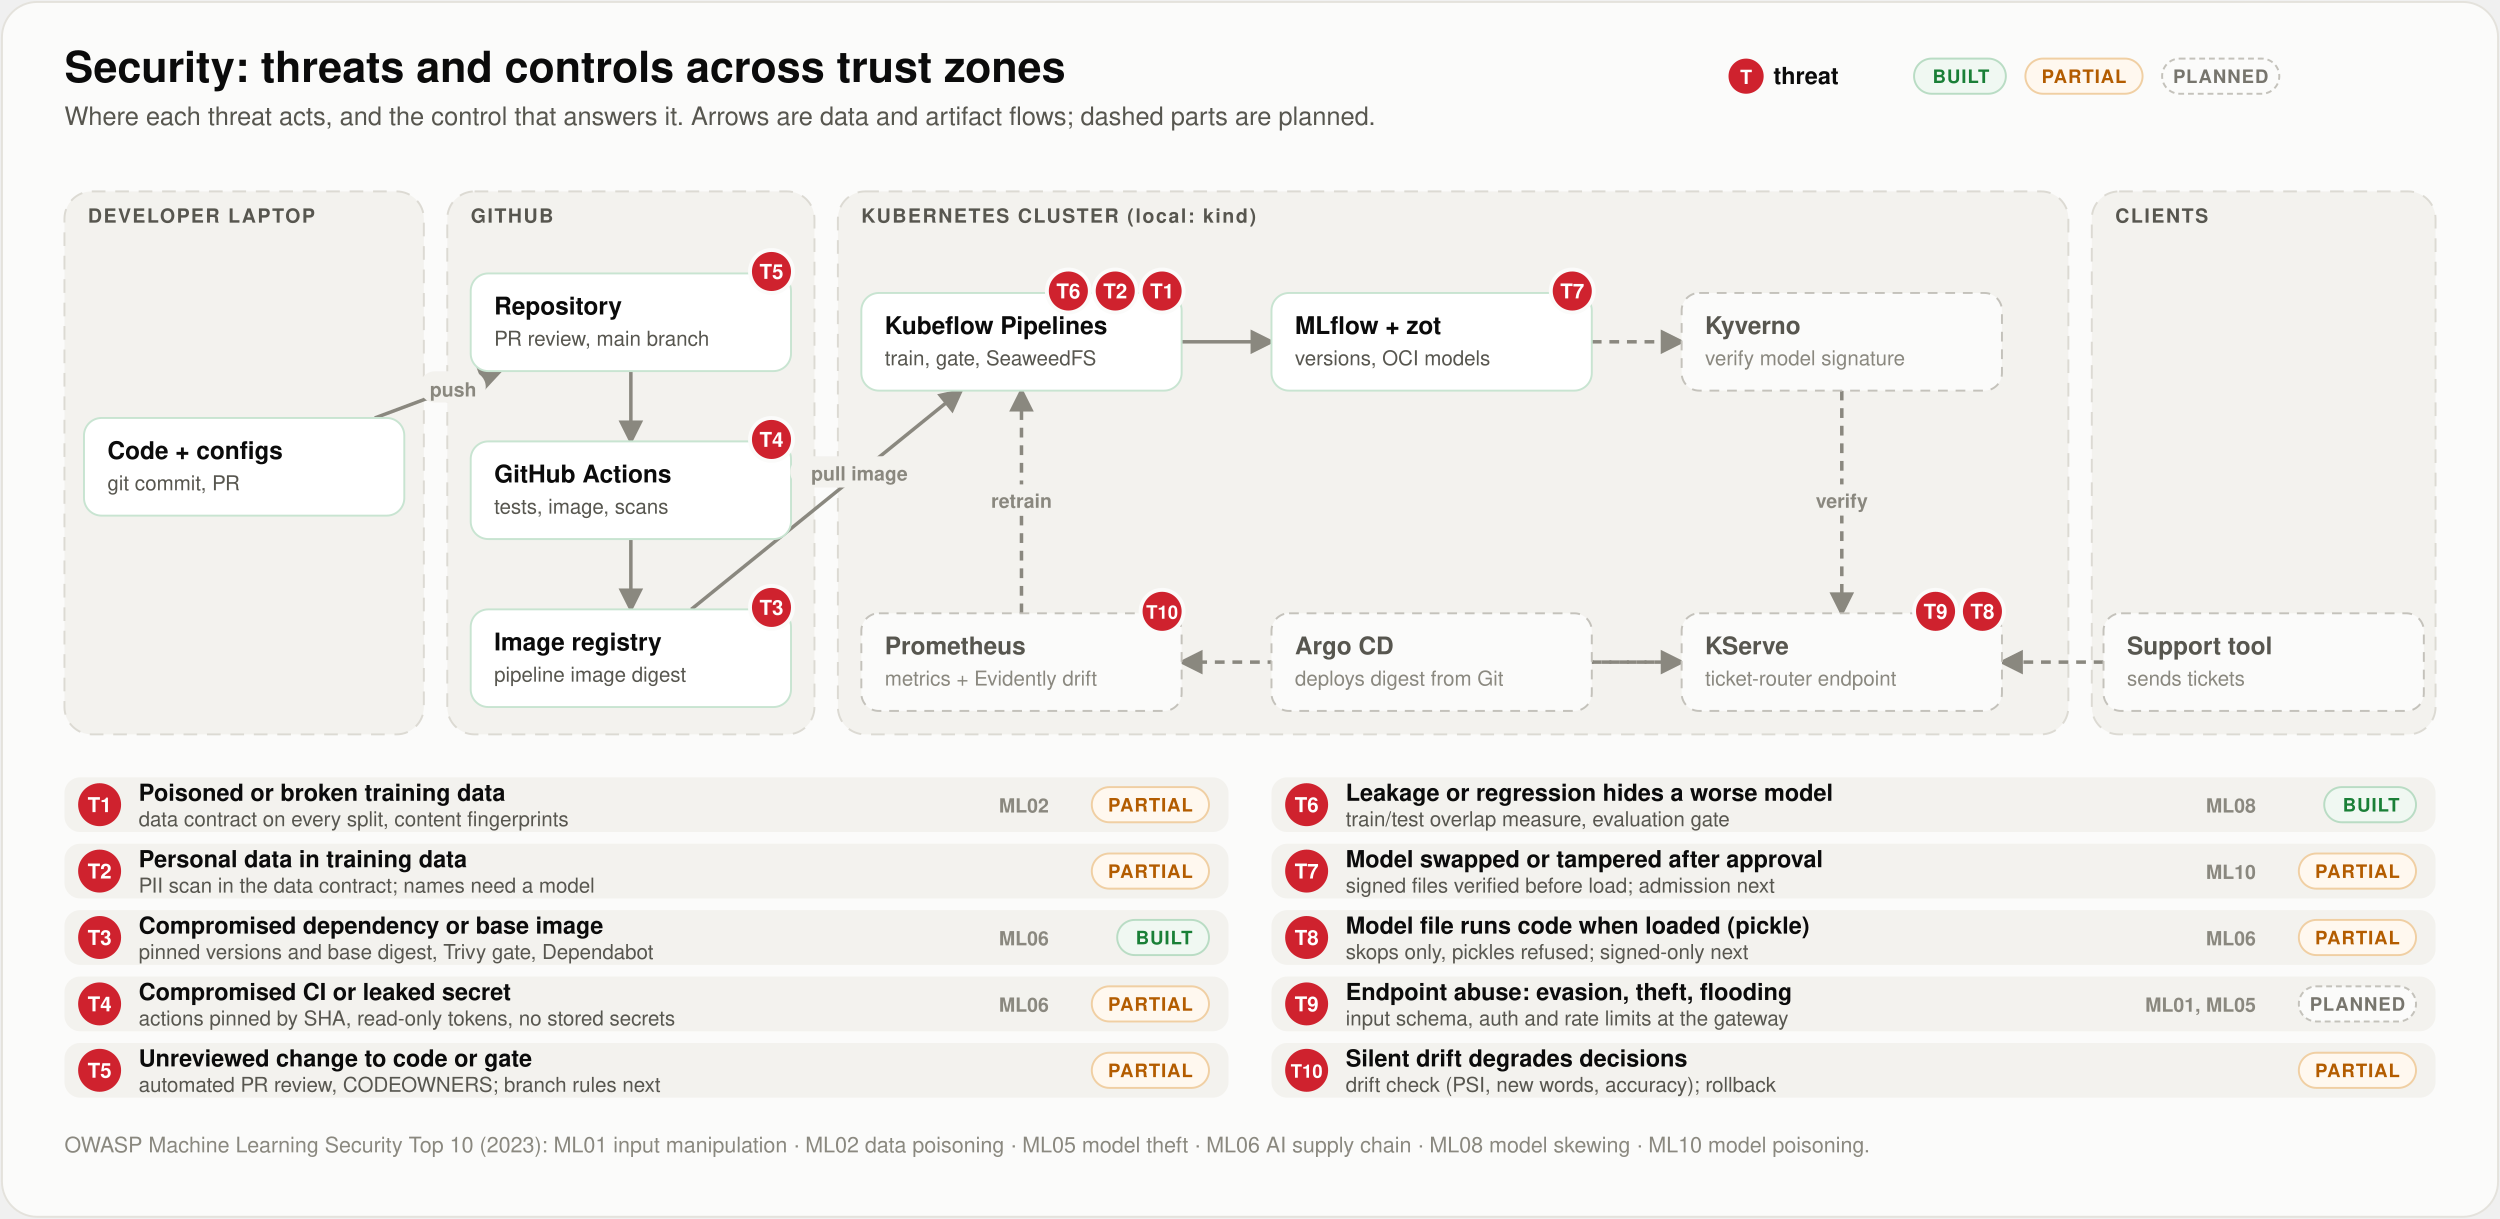
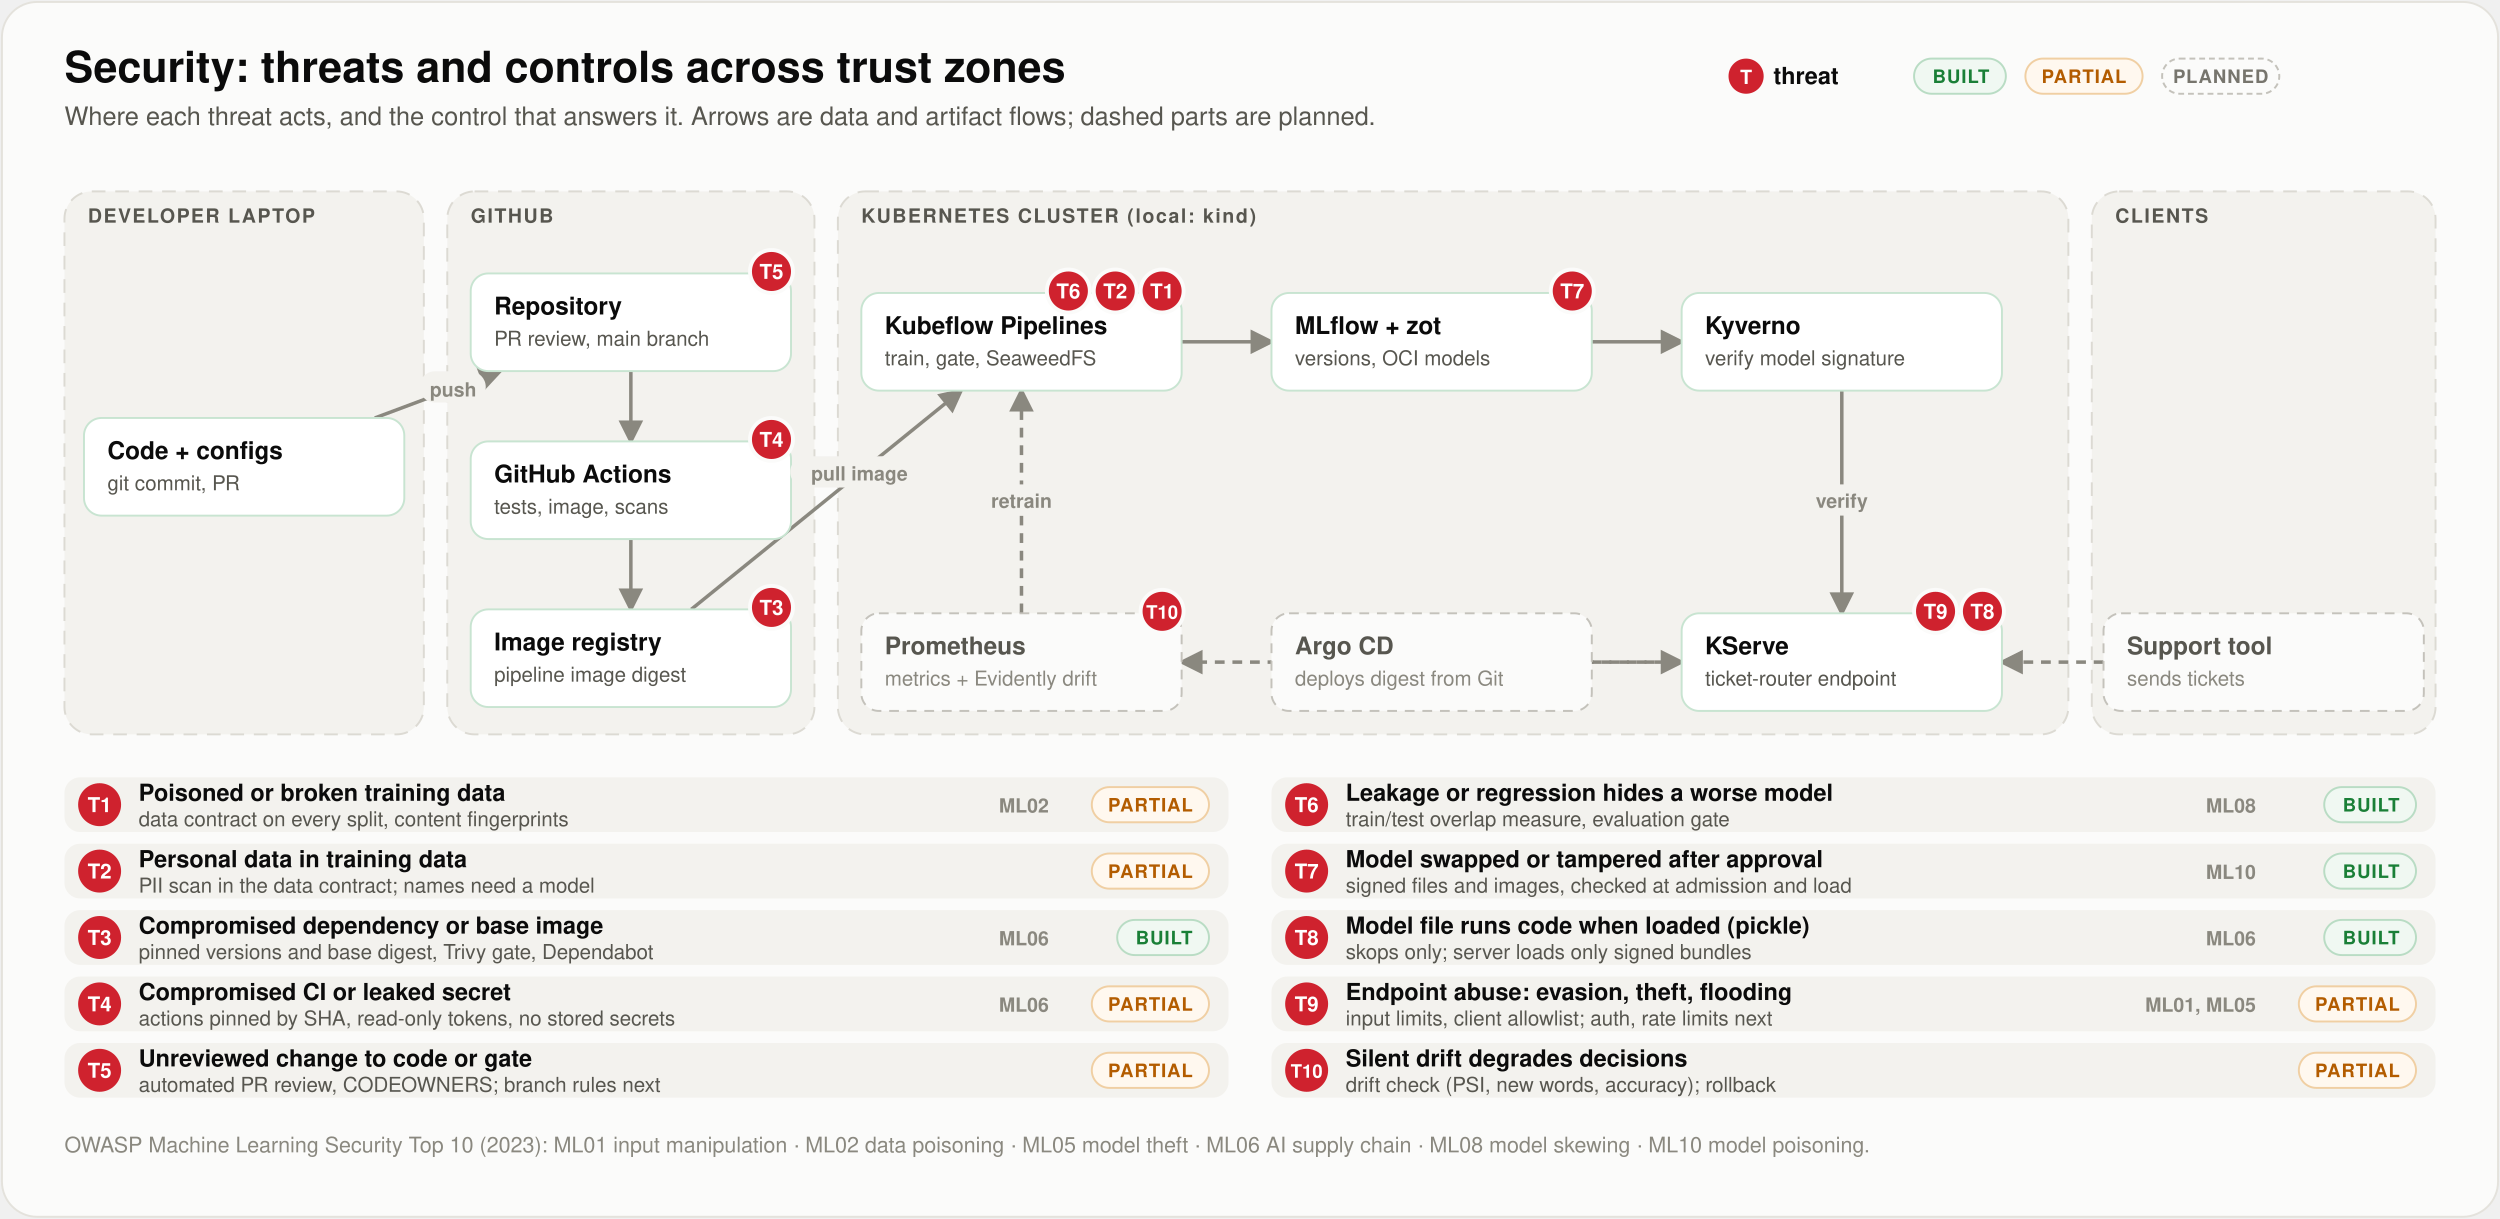
<svg xmlns="http://www.w3.org/2000/svg" width="1280" height="624" viewBox="0 0 1280 624" role="img" aria-labelledby="title desc" font-family="-apple-system, BlinkMacSystemFont, 'Segoe UI', Helvetica, Arial, sans-serif">
  <defs>
    <marker id="arrow" viewBox="0 0 10 10" refX="8.5" refY="5" markerWidth="7" markerHeight="7" orient="auto-start-reverse">
      <path d="M0 0 L10 5 L0 10 z" fill="#8a887f" />
    </marker>
  </defs>
  <rect x="1" y="1" width="1278" height="622" rx="18" fill="#fbfbfa" stroke="#e4e2dc" />
  <text x="33" y="42" font-size="22" font-weight="700" fill="#0b0b0b" text-anchor="start">Security: threats and controls across trust zones</text>
  <text x="33" y="64" font-size="13" font-weight="400" fill="#57564f" text-anchor="start">Where each threat acts, and the control that answers it. Arrows are data and artifact flows; dashed parts are planned.</text>
  <rect x="980" y="30" width="47" height="18" rx="9" fill="#f0f8f2" stroke="#b9dcc4" />
  <text x="1004" y="42.5" font-size="9.5" font-weight="700" fill="#1a7f37" text-anchor="middle" letter-spacing="0.5">BUILT</text>
  <rect x="1037" y="30" width="60" height="18" rx="9" fill="#fff8ef" stroke="#f0cfa3" />
  <text x="1067" y="42.5" font-size="9.5" font-weight="700" fill="#b35c00" text-anchor="middle" letter-spacing="0.5">PARTIAL</text>
  <rect x="1107" y="30" width="60" height="18" rx="9" fill="#fbfbfa" stroke="#c4c2bb" stroke-dasharray="3 2" />
  <text x="1137" y="42.5" font-size="9.5" font-weight="700" fill="#77756d" text-anchor="middle" letter-spacing="0.5">PLANNED</text>
  <circle cx="894" cy="39" r="9" fill="#cf222e" />
  <text x="894" y="43" font-size="10" font-weight="700" fill="#ffffff" text-anchor="middle">T</text>
  <text x="908" y="43" font-size="12" font-weight="600" fill="#0b0b0b" text-anchor="start">threat</text>
  <rect x="33" y="98" width="184" height="278" rx="14" fill="#f3f2ee" stroke="#dcdad3" stroke-dasharray="7 5" />
  <text x="45" y="114" font-size="10" font-weight="700" fill="#57564f" text-anchor="start" letter-spacing="0.8">DEVELOPER LAPTOP</text>
  <rect x="229" y="98" width="188" height="278" rx="14" fill="#f3f2ee" stroke="#dcdad3" stroke-dasharray="7 5" />
  <text x="241" y="114" font-size="10" font-weight="700" fill="#57564f" text-anchor="start" letter-spacing="0.8">GITHUB</text>
  <rect x="429" y="98" width="630" height="278" rx="14" fill="#f3f2ee" stroke="#dcdad3" stroke-dasharray="7 5" />
  <text x="441" y="114" font-size="10" font-weight="700" fill="#57564f" text-anchor="start" letter-spacing="0.8">KUBERNETES CLUSTER  (local: kind)</text>
  <rect x="1071" y="98" width="176" height="278" rx="14" fill="#f3f2ee" stroke="#dcdad3" stroke-dasharray="7 5" />
  <text x="1083" y="114" font-size="10" font-weight="700" fill="#57564f" text-anchor="start" letter-spacing="0.8">CLIENTS</text>
  <line x1="191.9" y1="214.0" x2="256.1" y2="190.0" stroke="#8a887f" stroke-width="1.8" marker-end="url(#arrow)" />
  <line x1="323.0" y1="190.0" x2="323.0" y2="226.0" stroke="#8a887f" stroke-width="1.8" marker-end="url(#arrow)" />
  <line x1="323.0" y1="276.0" x2="323.0" y2="312.0" stroke="#8a887f" stroke-width="1.8" marker-end="url(#arrow)" />
  <line x1="353.9" y1="312.0" x2="492.1" y2="200.0" stroke="#8a887f" stroke-width="1.8" marker-end="url(#arrow)" />
  <line x1="605.0" y1="175.0" x2="651.0" y2="175.0" stroke="#8a887f" stroke-width="1.8" marker-end="url(#arrow)" />
-   <line x1="815.0" y1="175.0" x2="861.0" y2="175.0" stroke="#8a887f" stroke-width="1.8" stroke-dasharray="5 4" marker-end="url(#arrow)" />
+   <line x1="815.0" y1="175.0" x2="861.0" y2="175.0" stroke="#8a887f" stroke-width="1.8" marker-end="url(#arrow)" />
  <line x1="815.0" y1="339.0" x2="861.0" y2="339.0" stroke="#8a887f" stroke-width="1.8" stroke-dasharray="5 4" marker-end="url(#arrow)" />
-   <line x1="943.0" y1="200.0" x2="943.0" y2="314.0" stroke="#8a887f" stroke-width="1.8" stroke-dasharray="5 4" marker-end="url(#arrow)" />
+   <line x1="943.0" y1="200.0" x2="943.0" y2="314.0" stroke="#8a887f" stroke-width="1.8" marker-end="url(#arrow)" />
  <line x1="1077.0" y1="339.0" x2="1025.0" y2="339.0" stroke="#8a887f" stroke-width="1.8" stroke-dasharray="5 4" marker-end="url(#arrow)" />
  <line x1="861.0" y1="339.0" x2="605.0" y2="339.0" stroke="#8a887f" stroke-width="1.8" stroke-dasharray="5 4" marker-end="url(#arrow)" />
  <line x1="523.0" y1="314.0" x2="523.0" y2="200.0" stroke="#8a887f" stroke-width="1.8" stroke-dasharray="5 4" marker-end="url(#arrow)" />
  <rect x="43" y="214" width="164" height="50" rx="9" fill="#ffffff" stroke="#c8e4d1" />
  <text x="55" y="235" font-size="12.5" font-weight="600" fill="#0b0b0b" text-anchor="start">Code + configs</text>
  <text x="55" y="251" font-size="10.5" font-weight="400" fill="#57564f" text-anchor="start">git commit, PR</text>
  <rect x="241" y="140" width="164" height="50" rx="9" fill="#ffffff" stroke="#c8e4d1" />
  <text x="253" y="161" font-size="12.5" font-weight="600" fill="#0b0b0b" text-anchor="start">Repository</text>
  <text x="253" y="177" font-size="10.5" font-weight="400" fill="#57564f" text-anchor="start">PR review, main branch</text>
  <rect x="241" y="226" width="164" height="50" rx="9" fill="#ffffff" stroke="#c8e4d1" />
  <text x="253" y="247" font-size="12.5" font-weight="600" fill="#0b0b0b" text-anchor="start">GitHub Actions</text>
  <text x="253" y="263" font-size="10.5" font-weight="400" fill="#57564f" text-anchor="start">tests, image, scans</text>
  <rect x="241" y="312" width="164" height="50" rx="9" fill="#ffffff" stroke="#c8e4d1" />
  <text x="253" y="333" font-size="12.5" font-weight="600" fill="#0b0b0b" text-anchor="start">Image registry</text>
  <text x="253" y="349" font-size="10.5" font-weight="400" fill="#57564f" text-anchor="start">pipeline image digest</text>
  <rect x="441" y="150" width="164" height="50" rx="9" fill="#ffffff" stroke="#c8e4d1" />
  <text x="453" y="171" font-size="12.5" font-weight="600" fill="#0b0b0b" text-anchor="start">Kubeflow Pipelines</text>
  <text x="453" y="187" font-size="10.5" font-weight="400" fill="#57564f" text-anchor="start">train, gate, SeaweedFS</text>
  <rect x="651" y="150" width="164" height="50" rx="9" fill="#ffffff" stroke="#c8e4d1" />
  <text x="663" y="171" font-size="12.5" font-weight="600" fill="#0b0b0b" text-anchor="start">MLflow + zot</text>
  <text x="663" y="187" font-size="10.5" font-weight="400" fill="#57564f" text-anchor="start">versions, OCI models</text>
-   <rect x="861" y="150" width="164" height="50" rx="9" fill="#fbfbfa" stroke="#c4c2bb" stroke-dasharray="5 4" />
-   <text x="873" y="171" font-size="12.5" font-weight="600" fill="#57564f" text-anchor="start">Kyverno</text>
-   <text x="873" y="187" font-size="10.5" font-weight="400" fill="#8a887f" text-anchor="start">verify model signature</text>
+   <rect x="861" y="150" width="164" height="50" rx="9" fill="#ffffff" stroke="#c8e4d1" />
+   <text x="873" y="171" font-size="12.5" font-weight="600" fill="#0b0b0b" text-anchor="start">Kyverno</text>
+   <text x="873" y="187" font-size="10.5" font-weight="400" fill="#57564f" text-anchor="start">verify model signature</text>
  <rect x="441" y="314" width="164" height="50" rx="9" fill="#fbfbfa" stroke="#c4c2bb" stroke-dasharray="5 4" />
  <text x="453" y="335" font-size="12.5" font-weight="600" fill="#57564f" text-anchor="start">Prometheus</text>
  <text x="453" y="351" font-size="10.5" font-weight="400" fill="#8a887f" text-anchor="start">metrics + Evidently drift</text>
  <rect x="651" y="314" width="164" height="50" rx="9" fill="#fbfbfa" stroke="#c4c2bb" stroke-dasharray="5 4" />
  <text x="663" y="335" font-size="12.5" font-weight="600" fill="#57564f" text-anchor="start">Argo CD</text>
  <text x="663" y="351" font-size="10.5" font-weight="400" fill="#8a887f" text-anchor="start">deploys digest from Git</text>
-   <rect x="861" y="314" width="164" height="50" rx="9" fill="#fbfbfa" stroke="#c4c2bb" stroke-dasharray="5 4" />
-   <text x="873" y="335" font-size="12.5" font-weight="600" fill="#57564f" text-anchor="start">KServe</text>
-   <text x="873" y="351" font-size="10.5" font-weight="400" fill="#8a887f" text-anchor="start">ticket-router endpoint</text>
+   <rect x="861" y="314" width="164" height="50" rx="9" fill="#ffffff" stroke="#c8e4d1" />
+   <text x="873" y="335" font-size="12.5" font-weight="600" fill="#0b0b0b" text-anchor="start">KServe</text>
+   <text x="873" y="351" font-size="10.5" font-weight="400" fill="#57564f" text-anchor="start">ticket-router endpoint</text>
  <rect x="1077" y="314" width="164" height="50" rx="9" fill="#fbfbfa" stroke="#c4c2bb" stroke-dasharray="5 4" />
  <text x="1089" y="335" font-size="12.5" font-weight="600" fill="#57564f" text-anchor="start">Support tool</text>
  <text x="1089" y="351" font-size="10.5" font-weight="400" fill="#8a887f" text-anchor="start">sends tickets</text>
  <rect x="214.7" y="190.1" width="34" height="16" rx="8" fill="#f3f2ee" />
  <text x="232" y="203" font-size="10" font-weight="600" fill="#8a887f" text-anchor="middle">push</text>
  <rect x="404.6" y="233.6" width="70" height="16" rx="8" fill="#f3f2ee" />
  <text x="440" y="246" font-size="10" font-weight="600" fill="#8a887f" text-anchor="middle">pull image</text>
  <rect x="920.0" y="248.0" width="46" height="16" rx="8" fill="#f3f2ee" />
  <text x="943" y="260" font-size="10" font-weight="600" fill="#8a887f" text-anchor="middle">verify</text>
  <rect x="497.0" y="248.0" width="52" height="16" rx="8" fill="#f3f2ee" />
  <text x="523" y="260" font-size="10" font-weight="600" fill="#8a887f" text-anchor="middle">retrain</text>
  <circle cx="595" cy="149" r="11" fill="#cf222e" stroke="#fbfbfa" stroke-width="2" />
  <text x="595" y="152.8" font-size="10.5" font-weight="700" fill="#ffffff" text-anchor="middle">T1</text>
  <circle cx="571" cy="149" r="11" fill="#cf222e" stroke="#fbfbfa" stroke-width="2" />
  <text x="571" y="152.8" font-size="10.5" font-weight="700" fill="#ffffff" text-anchor="middle">T2</text>
  <circle cx="395" cy="311" r="11" fill="#cf222e" stroke="#fbfbfa" stroke-width="2" />
  <text x="395" y="314.8" font-size="10.5" font-weight="700" fill="#ffffff" text-anchor="middle">T3</text>
  <circle cx="395" cy="225" r="11" fill="#cf222e" stroke="#fbfbfa" stroke-width="2" />
  <text x="395" y="228.8" font-size="10.5" font-weight="700" fill="#ffffff" text-anchor="middle">T4</text>
  <circle cx="395" cy="139" r="11" fill="#cf222e" stroke="#fbfbfa" stroke-width="2" />
  <text x="395" y="142.8" font-size="10.5" font-weight="700" fill="#ffffff" text-anchor="middle">T5</text>
  <circle cx="547" cy="149" r="11" fill="#cf222e" stroke="#fbfbfa" stroke-width="2" />
  <text x="547" y="152.8" font-size="10.5" font-weight="700" fill="#ffffff" text-anchor="middle">T6</text>
  <circle cx="805" cy="149" r="11" fill="#cf222e" stroke="#fbfbfa" stroke-width="2" />
  <text x="805" y="152.8" font-size="10.5" font-weight="700" fill="#ffffff" text-anchor="middle">T7</text>
  <circle cx="1015" cy="313" r="11" fill="#cf222e" stroke="#fbfbfa" stroke-width="2" />
  <text x="1015" y="316.8" font-size="10.5" font-weight="700" fill="#ffffff" text-anchor="middle">T8</text>
  <circle cx="991" cy="313" r="11" fill="#cf222e" stroke="#fbfbfa" stroke-width="2" />
  <text x="991" y="316.8" font-size="10.5" font-weight="700" fill="#ffffff" text-anchor="middle">T9</text>
  <circle cx="595" cy="313" r="11" fill="#cf222e" stroke="#fbfbfa" stroke-width="2" />
  <text x="595" y="316.8" font-size="9.5" font-weight="700" fill="#ffffff" text-anchor="middle">T10</text>
  <rect x="33" y="398" width="596" height="28" rx="8" fill="#f3f2ee" />
  <circle cx="51" cy="412" r="11" fill="#cf222e" />
  <text x="51" y="415.8" font-size="10.5" font-weight="700" fill="#ffffff" text-anchor="middle">T1</text>
  <text x="71" y="410" font-size="12" font-weight="650" fill="#0b0b0b" text-anchor="start">Poisoned or broken training data</text>
  <text x="71" y="423" font-size="10.5" font-weight="400" fill="#57564f" text-anchor="start">data contract on every split, content fingerprints</text>
  <text x="537" y="416" font-size="10" font-weight="600" fill="#8a887f" text-anchor="end">ML02</text>
  <rect x="559" y="403" width="60" height="18" rx="9" fill="#fff8ef" stroke="#f0cfa3" />
  <text x="589" y="415.5" font-size="9.5" font-weight="700" fill="#b35c00" text-anchor="middle" letter-spacing="0.5">PARTIAL</text>
  <rect x="33" y="432" width="596" height="28" rx="8" fill="#f3f2ee" />
  <circle cx="51" cy="446" r="11" fill="#cf222e" />
  <text x="51" y="449.8" font-size="10.5" font-weight="700" fill="#ffffff" text-anchor="middle">T2</text>
  <text x="71" y="444" font-size="12" font-weight="650" fill="#0b0b0b" text-anchor="start">Personal data in training data</text>
  <text x="71" y="457" font-size="10.5" font-weight="400" fill="#57564f" text-anchor="start">PII scan in the data contract; names need a model</text>
  <text x="537" y="450" font-size="10" font-weight="600" fill="#8a887f" text-anchor="end" />
  <rect x="559" y="437" width="60" height="18" rx="9" fill="#fff8ef" stroke="#f0cfa3" />
  <text x="589" y="449.5" font-size="9.5" font-weight="700" fill="#b35c00" text-anchor="middle" letter-spacing="0.5">PARTIAL</text>
  <rect x="33" y="466" width="596" height="28" rx="8" fill="#f3f2ee" />
  <circle cx="51" cy="480" r="11" fill="#cf222e" />
  <text x="51" y="483.8" font-size="10.5" font-weight="700" fill="#ffffff" text-anchor="middle">T3</text>
  <text x="71" y="478" font-size="12" font-weight="650" fill="#0b0b0b" text-anchor="start">Compromised dependency or base image</text>
  <text x="71" y="491" font-size="10.5" font-weight="400" fill="#57564f" text-anchor="start">pinned versions and base digest, Trivy gate, Dependabot</text>
  <text x="537" y="484" font-size="10" font-weight="600" fill="#8a887f" text-anchor="end">ML06</text>
  <rect x="572" y="471" width="47" height="18" rx="9" fill="#f0f8f2" stroke="#b9dcc4" />
  <text x="596" y="483.5" font-size="9.5" font-weight="700" fill="#1a7f37" text-anchor="middle" letter-spacing="0.5">BUILT</text>
  <rect x="33" y="500" width="596" height="28" rx="8" fill="#f3f2ee" />
  <circle cx="51" cy="514" r="11" fill="#cf222e" />
  <text x="51" y="517.8" font-size="10.5" font-weight="700" fill="#ffffff" text-anchor="middle">T4</text>
  <text x="71" y="512" font-size="12" font-weight="650" fill="#0b0b0b" text-anchor="start">Compromised CI or leaked secret</text>
  <text x="71" y="525" font-size="10.5" font-weight="400" fill="#57564f" text-anchor="start">actions pinned by SHA, read-only tokens, no stored secrets</text>
  <text x="537" y="518" font-size="10" font-weight="600" fill="#8a887f" text-anchor="end">ML06</text>
  <rect x="559" y="505" width="60" height="18" rx="9" fill="#fff8ef" stroke="#f0cfa3" />
  <text x="589" y="517.5" font-size="9.5" font-weight="700" fill="#b35c00" text-anchor="middle" letter-spacing="0.5">PARTIAL</text>
  <rect x="33" y="534" width="596" height="28" rx="8" fill="#f3f2ee" />
  <circle cx="51" cy="548" r="11" fill="#cf222e" />
  <text x="51" y="551.8" font-size="10.5" font-weight="700" fill="#ffffff" text-anchor="middle">T5</text>
  <text x="71" y="546" font-size="12" font-weight="650" fill="#0b0b0b" text-anchor="start">Unreviewed change to code or gate</text>
  <text x="71" y="559" font-size="10.5" font-weight="400" fill="#57564f" text-anchor="start">automated PR review, CODEOWNERS; branch rules next</text>
  <text x="537" y="552" font-size="10" font-weight="600" fill="#8a887f" text-anchor="end" />
  <rect x="559" y="539" width="60" height="18" rx="9" fill="#fff8ef" stroke="#f0cfa3" />
  <text x="589" y="551.5" font-size="9.5" font-weight="700" fill="#b35c00" text-anchor="middle" letter-spacing="0.5">PARTIAL</text>
  <rect x="651" y="398" width="596" height="28" rx="8" fill="#f3f2ee" />
  <circle cx="669" cy="412" r="11" fill="#cf222e" />
  <text x="669" y="415.8" font-size="10.5" font-weight="700" fill="#ffffff" text-anchor="middle">T6</text>
  <text x="689" y="410" font-size="12" font-weight="650" fill="#0b0b0b" text-anchor="start">Leakage or regression hides a worse model</text>
  <text x="689" y="423" font-size="10.5" font-weight="400" fill="#57564f" text-anchor="start">train/test overlap measure, evaluation gate</text>
  <text x="1155" y="416" font-size="10" font-weight="600" fill="#8a887f" text-anchor="end">ML08</text>
  <rect x="1190" y="403" width="47" height="18" rx="9" fill="#f0f8f2" stroke="#b9dcc4" />
  <text x="1214" y="415.5" font-size="9.5" font-weight="700" fill="#1a7f37" text-anchor="middle" letter-spacing="0.5">BUILT</text>
  <rect x="651" y="432" width="596" height="28" rx="8" fill="#f3f2ee" />
  <circle cx="669" cy="446" r="11" fill="#cf222e" />
  <text x="669" y="449.8" font-size="10.5" font-weight="700" fill="#ffffff" text-anchor="middle">T7</text>
  <text x="689" y="444" font-size="12" font-weight="650" fill="#0b0b0b" text-anchor="start">Model swapped or tampered after approval</text>
-   <text x="689" y="457" font-size="10.5" font-weight="400" fill="#57564f" text-anchor="start">signed files verified before load; admission next</text>
+   <text x="689" y="457" font-size="10.5" font-weight="400" fill="#57564f" text-anchor="start">signed files and images, checked at admission and load</text>
  <text x="1155" y="450" font-size="10" font-weight="600" fill="#8a887f" text-anchor="end">ML10</text>
-   <rect x="1177" y="437" width="60" height="18" rx="9" fill="#fff8ef" stroke="#f0cfa3" />
-   <text x="1207" y="449.5" font-size="9.5" font-weight="700" fill="#b35c00" text-anchor="middle" letter-spacing="0.5">PARTIAL</text>
+   <rect x="1190" y="437" width="47" height="18" rx="9" fill="#f0f8f2" stroke="#b9dcc4" />
+   <text x="1214" y="449.5" font-size="9.5" font-weight="700" fill="#1a7f37" text-anchor="middle" letter-spacing="0.5">BUILT</text>
  <rect x="651" y="466" width="596" height="28" rx="8" fill="#f3f2ee" />
  <circle cx="669" cy="480" r="11" fill="#cf222e" />
  <text x="669" y="483.8" font-size="10.5" font-weight="700" fill="#ffffff" text-anchor="middle">T8</text>
  <text x="689" y="478" font-size="12" font-weight="650" fill="#0b0b0b" text-anchor="start">Model file runs code when loaded (pickle)</text>
-   <text x="689" y="491" font-size="10.5" font-weight="400" fill="#57564f" text-anchor="start">skops only, pickles refused; signed-only next</text>
+   <text x="689" y="491" font-size="10.5" font-weight="400" fill="#57564f" text-anchor="start">skops only; server loads only signed bundles</text>
  <text x="1155" y="484" font-size="10" font-weight="600" fill="#8a887f" text-anchor="end">ML06</text>
-   <rect x="1177" y="471" width="60" height="18" rx="9" fill="#fff8ef" stroke="#f0cfa3" />
-   <text x="1207" y="483.5" font-size="9.5" font-weight="700" fill="#b35c00" text-anchor="middle" letter-spacing="0.5">PARTIAL</text>
+   <rect x="1190" y="471" width="47" height="18" rx="9" fill="#f0f8f2" stroke="#b9dcc4" />
+   <text x="1214" y="483.5" font-size="9.5" font-weight="700" fill="#1a7f37" text-anchor="middle" letter-spacing="0.5">BUILT</text>
  <rect x="651" y="500" width="596" height="28" rx="8" fill="#f3f2ee" />
  <circle cx="669" cy="514" r="11" fill="#cf222e" />
  <text x="669" y="517.8" font-size="10.5" font-weight="700" fill="#ffffff" text-anchor="middle">T9</text>
  <text x="689" y="512" font-size="12" font-weight="650" fill="#0b0b0b" text-anchor="start">Endpoint abuse: evasion, theft, flooding</text>
-   <text x="689" y="525" font-size="10.5" font-weight="400" fill="#57564f" text-anchor="start">input schema, auth and rate limits at the gateway</text>
+   <text x="689" y="525" font-size="10.5" font-weight="400" fill="#57564f" text-anchor="start">input limits, client allowlist; auth, rate limits next</text>
  <text x="1155" y="518" font-size="10" font-weight="600" fill="#8a887f" text-anchor="end">ML01, ML05</text>
-   <rect x="1177" y="505" width="60" height="18" rx="9" fill="#fbfbfa" stroke="#c4c2bb" stroke-dasharray="3 2" />
-   <text x="1207" y="517.5" font-size="9.5" font-weight="700" fill="#77756d" text-anchor="middle" letter-spacing="0.5">PLANNED</text>
+   <rect x="1177" y="505" width="60" height="18" rx="9" fill="#fff8ef" stroke="#f0cfa3" />
+   <text x="1207" y="517.5" font-size="9.5" font-weight="700" fill="#b35c00" text-anchor="middle" letter-spacing="0.5">PARTIAL</text>
  <rect x="651" y="534" width="596" height="28" rx="8" fill="#f3f2ee" />
  <circle cx="669" cy="548" r="11" fill="#cf222e" />
  <text x="669" y="551.8" font-size="9.5" font-weight="700" fill="#ffffff" text-anchor="middle">T10</text>
  <text x="689" y="546" font-size="12" font-weight="650" fill="#0b0b0b" text-anchor="start">Silent drift degrades decisions</text>
  <text x="689" y="559" font-size="10.5" font-weight="400" fill="#57564f" text-anchor="start">drift check (PSI, new words, accuracy); rollback</text>
  <text x="1155" y="552" font-size="10" font-weight="600" fill="#8a887f" text-anchor="end" />
  <rect x="1177" y="539" width="60" height="18" rx="9" fill="#fff8ef" stroke="#f0cfa3" />
  <text x="1207" y="551.5" font-size="9.5" font-weight="700" fill="#b35c00" text-anchor="middle" letter-spacing="0.5">PARTIAL</text>
  <text x="33" y="590" font-size="11" font-weight="500" fill="#8a887f" text-anchor="start">OWASP Machine Learning Security Top 10 (2023): ML01 input manipulation · ML02 data poisoning · ML05 model theft · ML06 AI supply chain · ML08 model skewing · ML10 model poisoning.</text>
</svg>
